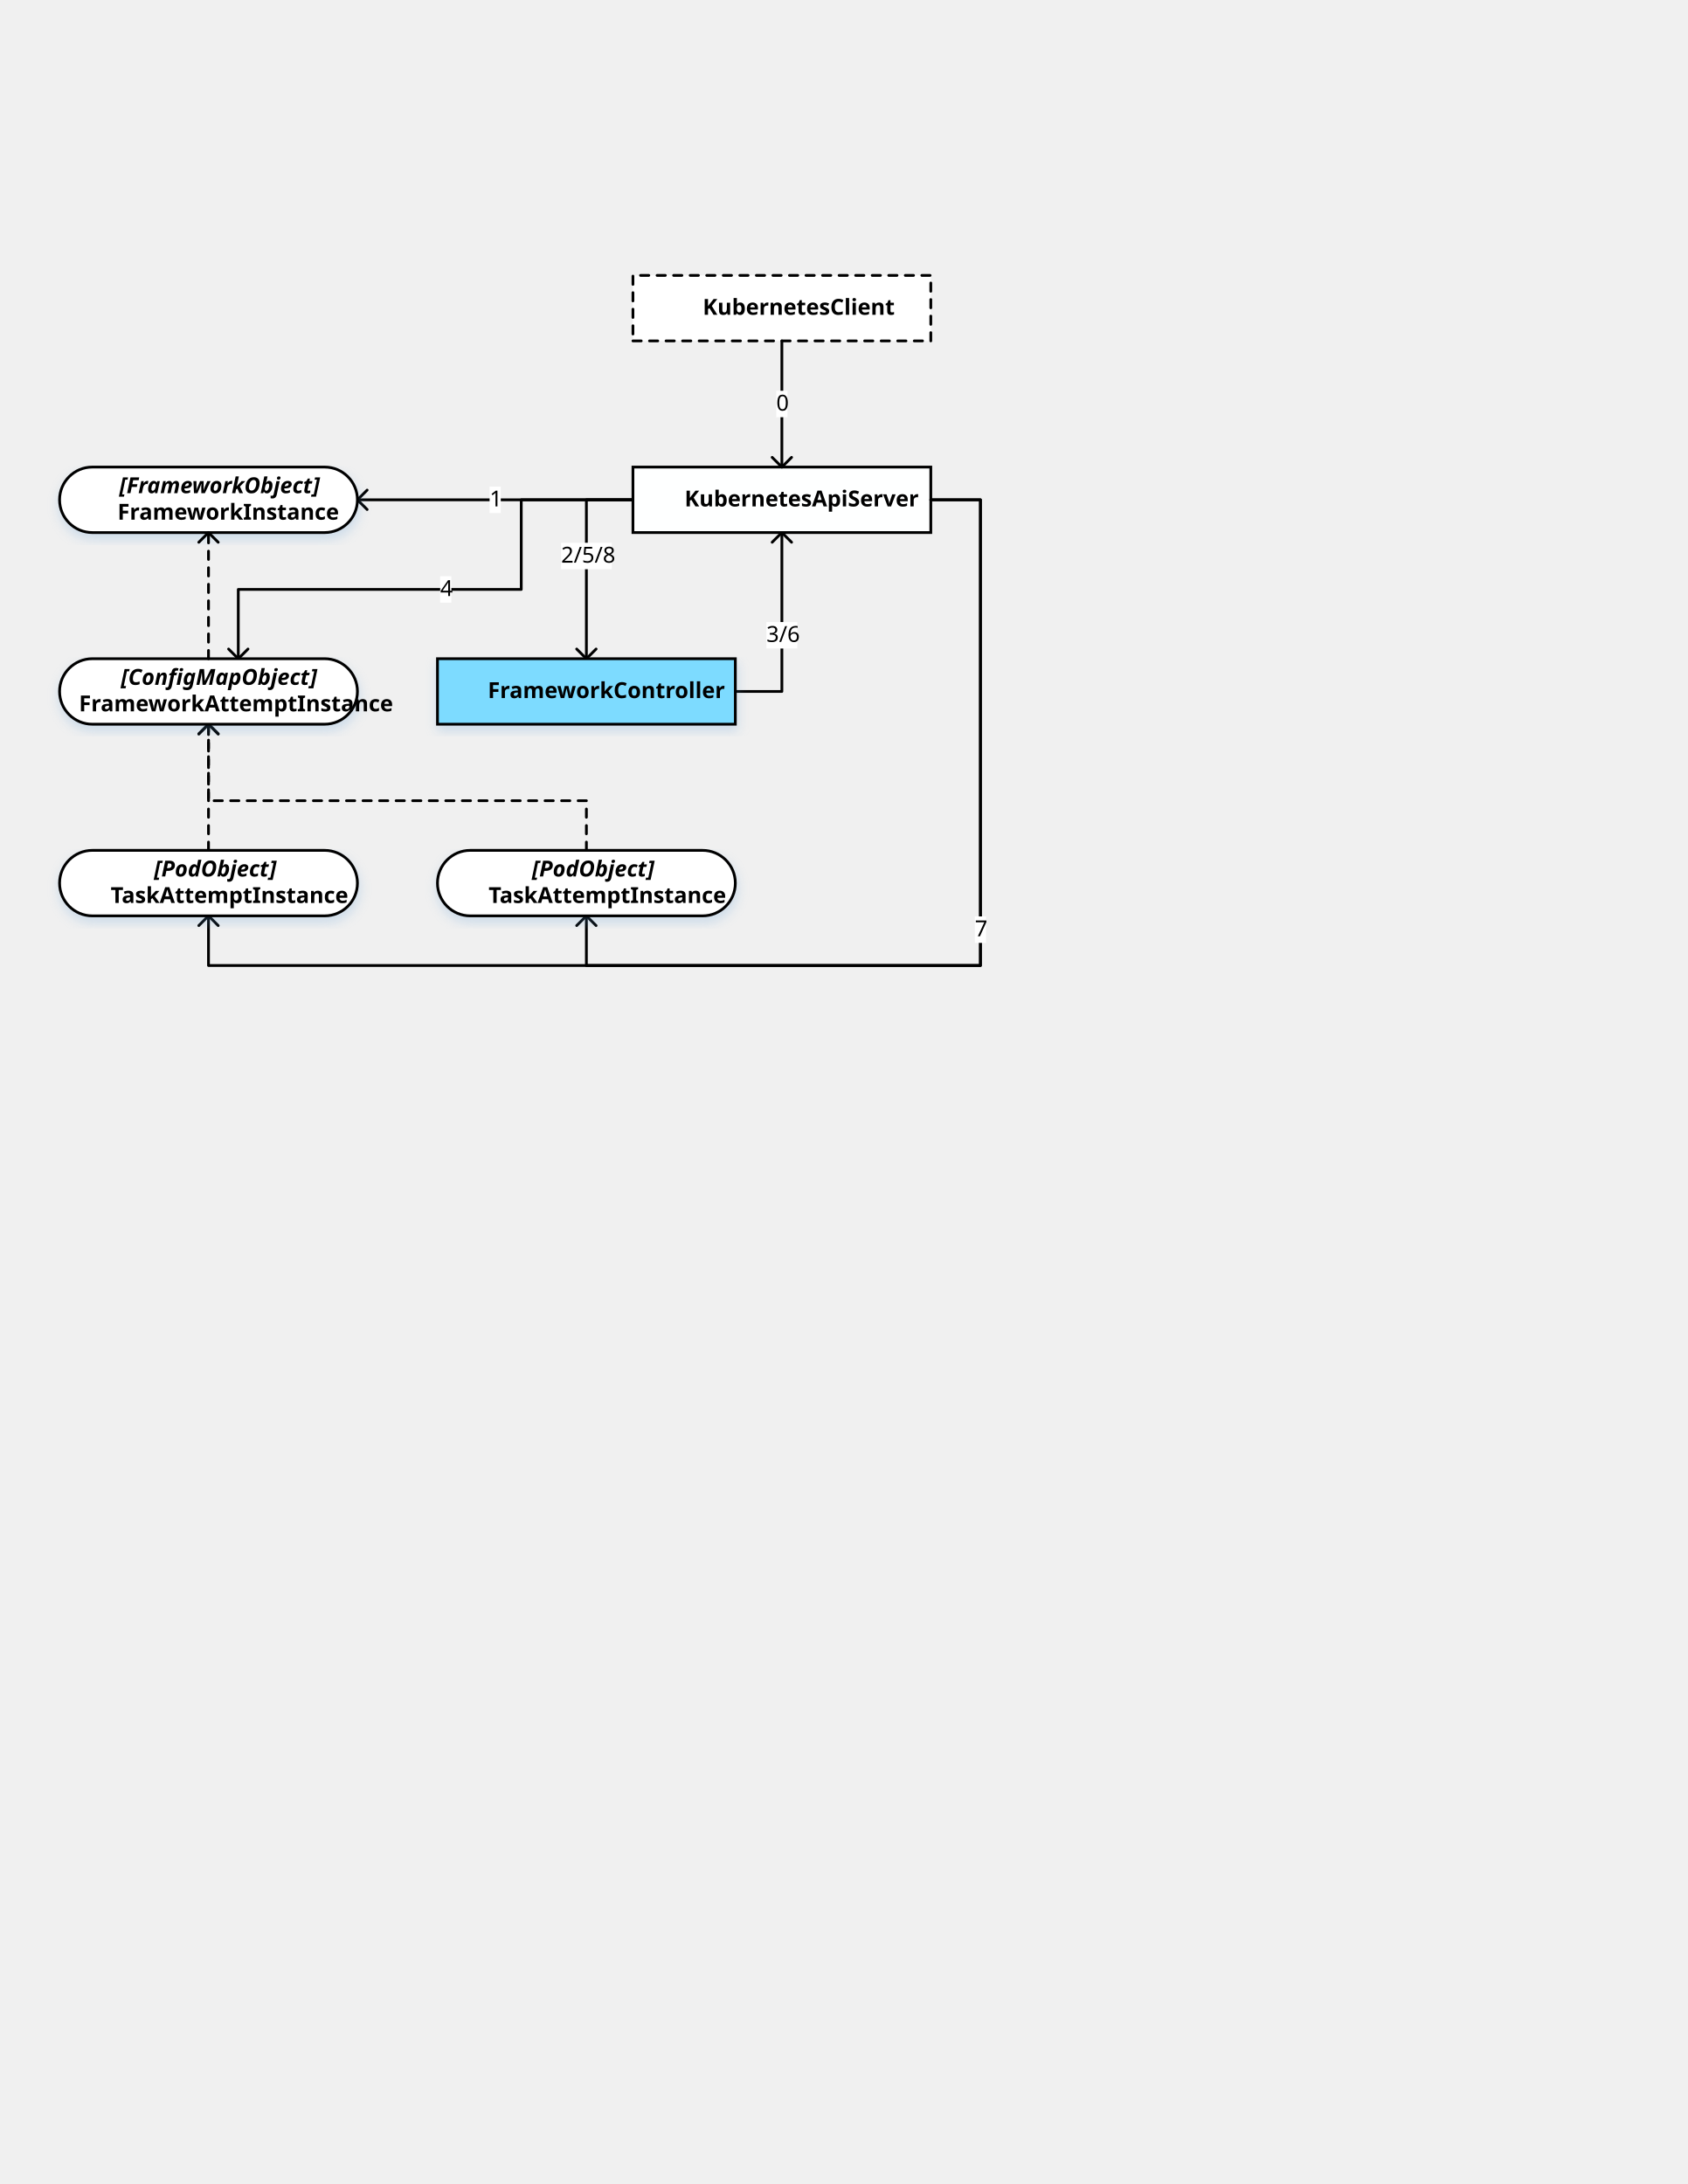
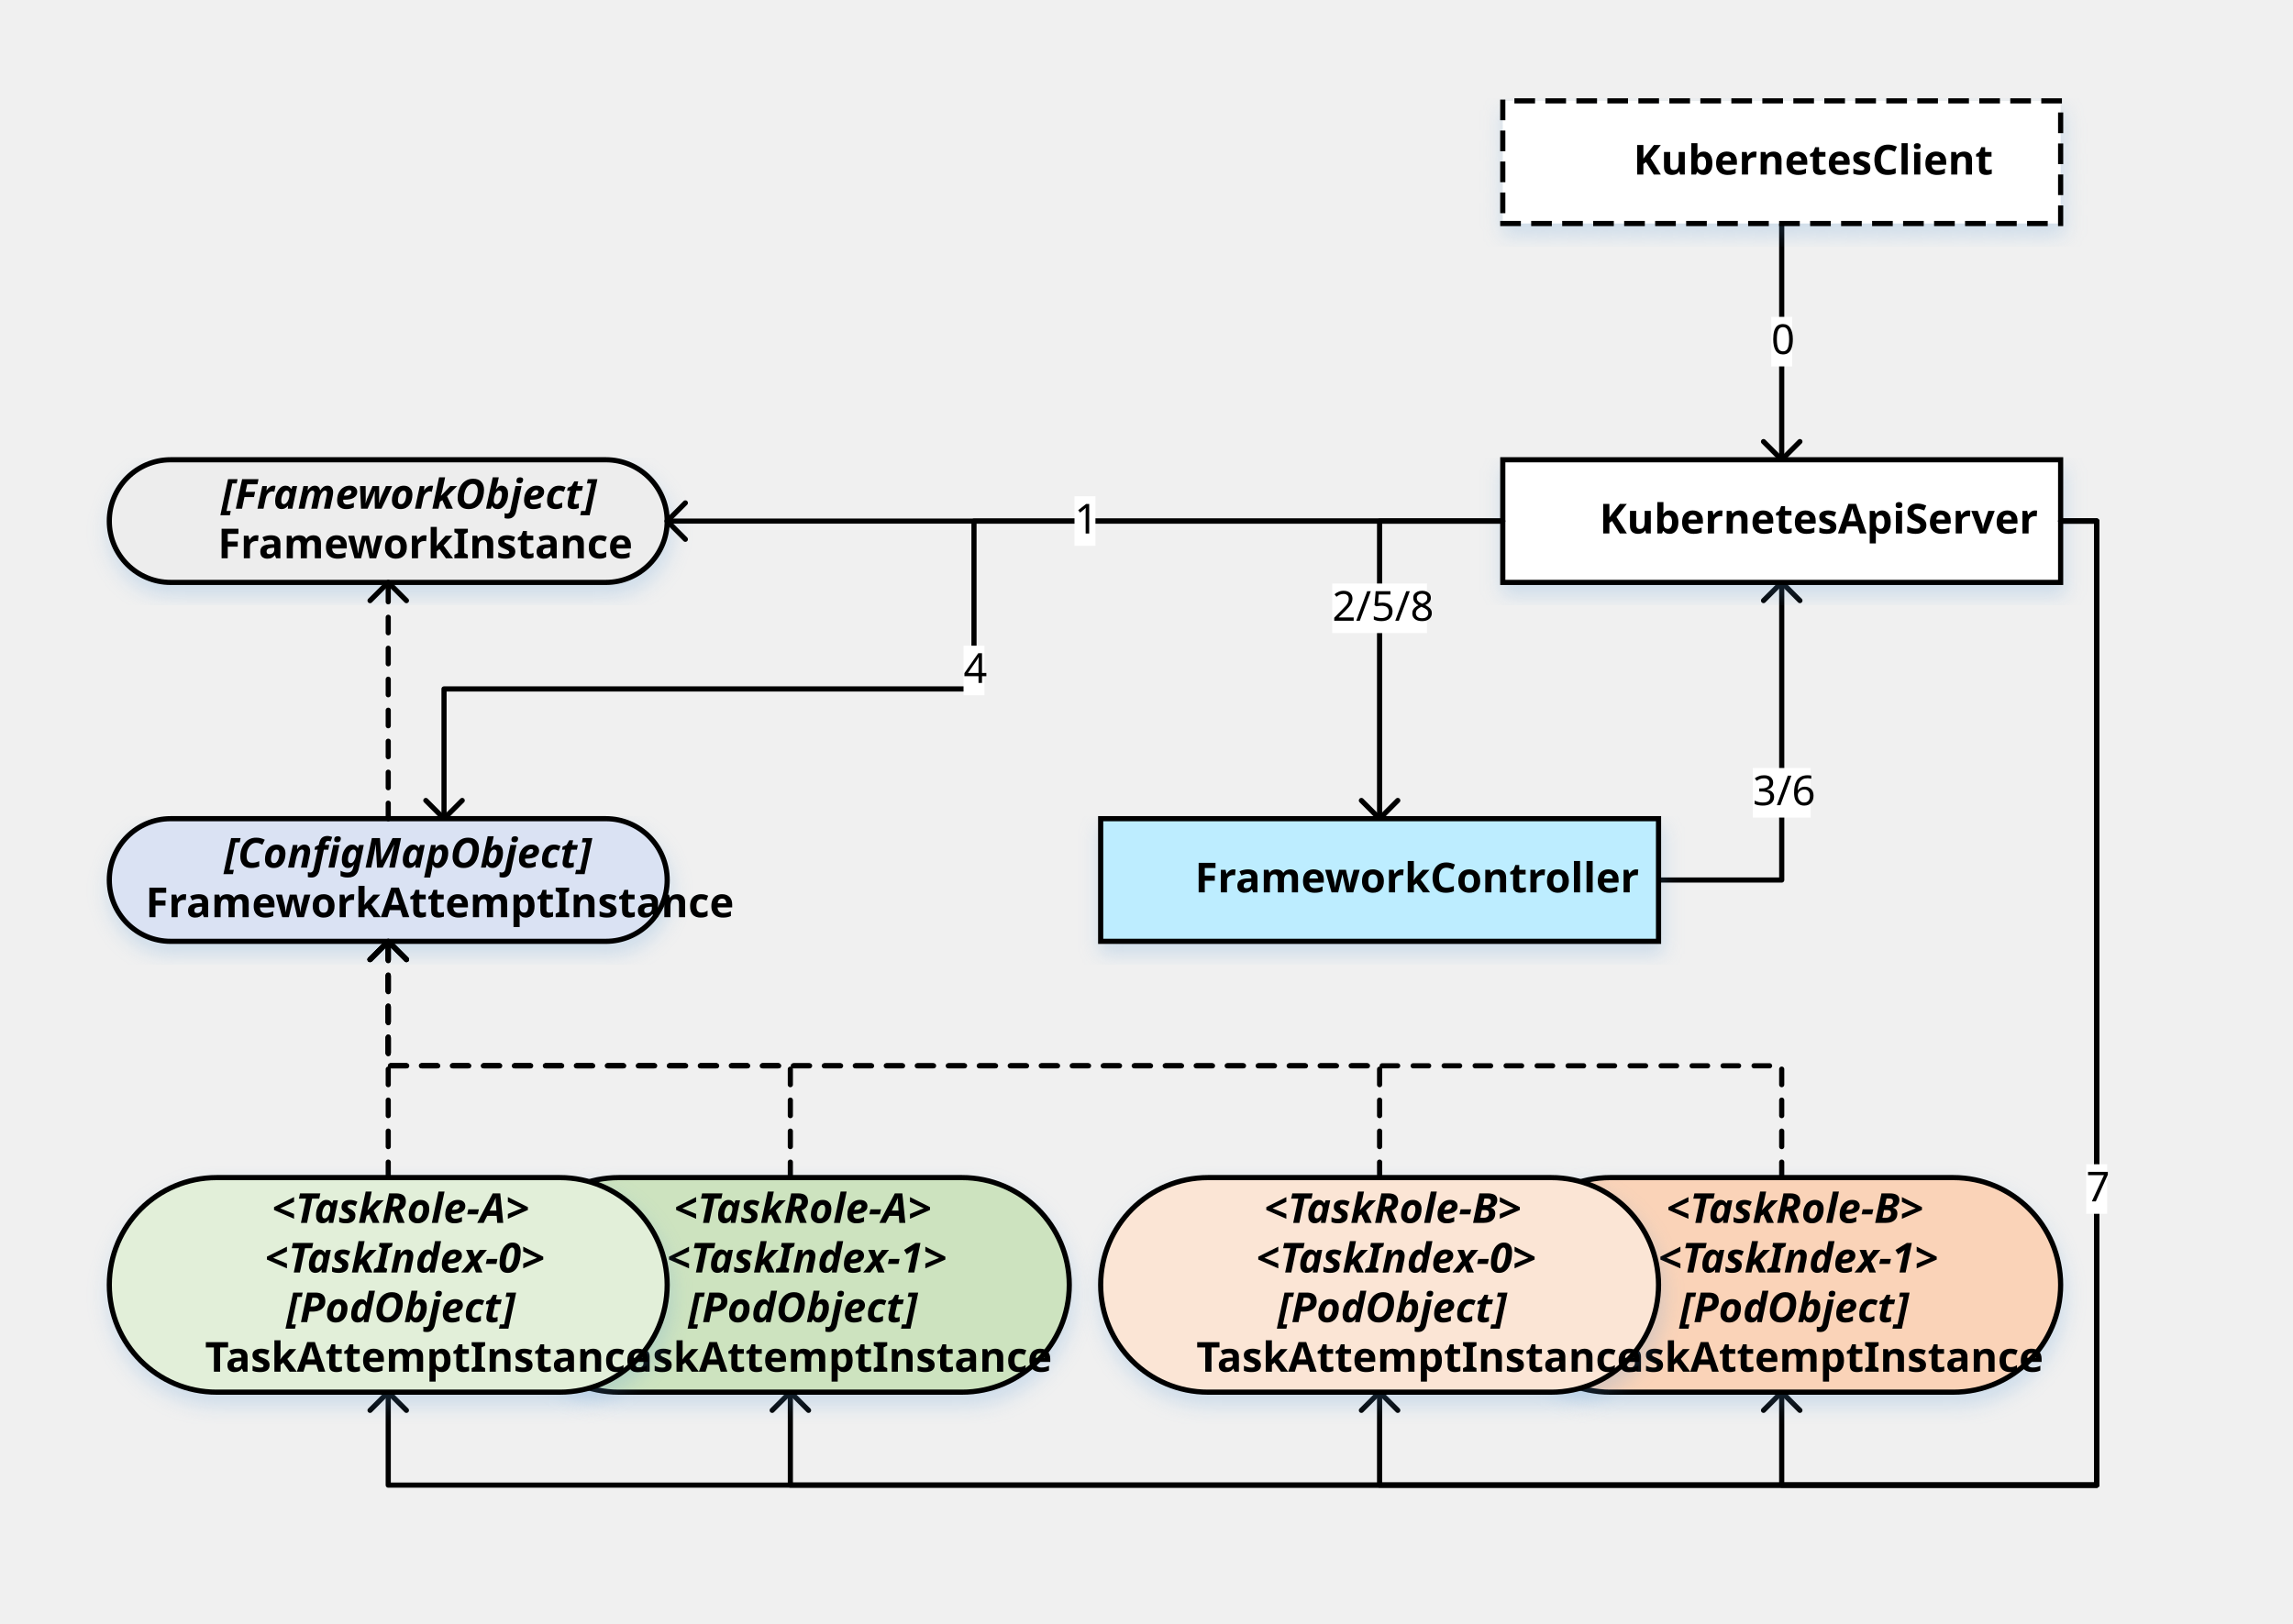
- <svg xmlns="http://www.w3.org/2000/svg" xmlns:xlink="http://www.w3.org/1999/xlink" width="8.5in" height="11in" viewBox="0 0 612 792" xml:space="preserve" color-interpolation-filters="sRGB" class="st15">
+ <svg xmlns="http://www.w3.org/2000/svg" xmlns:xlink="http://www.w3.org/1999/xlink" width="6.165in" height="4.366in" viewBox="0 0 443.9 314.377" xml:space="preserve" color-interpolation-filters="sRGB" class="st23">
  <style type="text/css">
	
		.st1 {marker-end:url(#mrkr1-6);stroke:#000000;stroke-linecap:round;stroke-linejoin:round;stroke-width:1}
		.st2 {fill:#000000;fill-opacity:1;stroke:#000000;stroke-opacity:1;stroke-width:0.284}
		.st3 {fill:#ffffff;stroke:none;stroke-linecap:butt;stroke-width:7.2}
		.st4 {fill:#000000;font-family:Calibri;font-size:0.667em}
- 		.st5 {fill:#feffff;stroke:#000000;stroke-linecap:butt;stroke-width:1}
- 		.st6 {fill:#000000;font-family:Calibri;font-size:0.667em;font-weight:bold}
- 		.st7 {fill:#ffffff;stroke:#000000;stroke-dasharray:3,3;stroke-linecap:round;stroke-linejoin:round;stroke-width:1}
- 		.st8 {marker-end:url(#mrkr1-6);stroke:#000000;stroke-dasharray:3,3;stroke-linecap:round;stroke-linejoin:round;stroke-width:1}
- 		.st9 {visibility:visible}
- 		.st10 {fill:#5b9bd5;fill-opacity:0.22;filter:url(#filter_2);stroke:#5b9bd5;stroke-opacity:0.22}
- 		.st11 {fill:#7ddbff;stroke:#000000;stroke-width:1}
- 		.st12 {fill:#ffffff;stroke:#000000;stroke-width:1}
- 		.st13 {fill:#000000;font-family:Calibri;font-size:0.667em;font-style:italic;font-weight:bold}
- 		.st14 {font-size:1em;font-style:normal}
- 		.st15 {fill:none;fill-rule:evenodd;font-size:12px;overflow:visible;stroke-linecap:square;stroke-miterlimit:3}
+ 		.st5 {marker-end:url(#mrkr1-6);stroke:#000000;stroke-dasharray:3,3;stroke-linecap:round;stroke-linejoin:round;stroke-width:1}
+ 		.st6 {visibility:visible}
+ 		.st7 {fill:#5b9bd5;fill-opacity:0.22;filter:url(#filter_2);stroke:#5b9bd5;stroke-opacity:0.22}
+ 		.st8 {fill:#bdedff;stroke:#000000;stroke-width:1}
+ 		.st9 {fill:#000000;font-family:Calibri;font-size:0.667em;font-weight:bold}
+ 		.st10 {fill:#dae2f3;stroke:#000000;stroke-width:1}
+ 		.st11 {fill:#000000;font-family:Calibri;font-size:0.667em;font-style:italic;font-weight:bold}
+ 		.st12 {font-size:1em;font-style:normal}
+ 		.st13 {fill:#ededed;stroke:#000000;stroke-width:1}
+ 		.st14 {fill:#ffffff;stroke:#000000;stroke-width:1}
+ 		.st15 {fill:#5b9bd5;fill-opacity:0.22;filter:url(#filter_2);stroke:#5b9bd5;stroke-dasharray:3,3;stroke-opacity:0.22}
+ 		.st16 {fill:#ffffff;stroke:#000000;stroke-dasharray:3,3;stroke-width:1}
+ 		.st17 {fill:#ffffff;stroke:none;stroke-linecap:butt}
+ 		.st18 {fill:#fad3b8;stroke:#000000;stroke-width:1}
+ 		.st19 {font-size:1em}
+ 		.st20 {fill:#fbe5d5;stroke:#000000;stroke-width:1}
+ 		.st21 {fill:#cde3bf;stroke:#000000;stroke-width:1}
+ 		.st22 {fill:#e2efd9;stroke:#000000;stroke-width:1}
+ 		.st23 {fill:none;fill-rule:evenodd;font-size:12px;overflow:visible;stroke-linecap:square;stroke-miterlimit:3}
	
	</style>
  <defs id="Markers">
    <g id="lend1">
      <path d="M 1 -1 L 0 0 L 1 1 " style="stroke-linecap:round;stroke-linejoin:round;fill:none" />
    </g>
    <marker id="mrkr1-6" class="st2" orient="auto" markerUnits="strokeWidth" overflow="visible">
      <use xlink:href="#lend1" transform="scale(-3.52,-3.52) " />
    </marker>
  </defs>
  <defs id="Filters">
    <filter id="filter_2">
      <feGaussianBlur stdDeviation="2" />
    </filter>
  </defs>
  <g>
-     <g id="shape64-1" transform="translate(266.062,-541.25)">
-       <path d="M0.56 792 L17.44 792 L17.44 734.37" class="st1" />
-       <rect x="11.838" y="766.825" width="11.2" height="9.6" class="st3" />
-       <text x="11.84" y="774.03" class="st4">3/6</text>
+     <g id="shape64-1" transform="translate(321.077,-143.975)">
+       <path d="M0 314.38 L23.85 314.38 L23.85 256.75" class="st1" />
+       <rect x="18.246" y="292.688" width="11.2" height="9.6" class="st3" />
+       <text x="18.25" y="299.89" class="st4">3/6</text>
    </g>
-     <g id="shape93-9" transform="translate(230.062,-610.75)">
-       <path d="M-0.56 792 L-17.44 792 L-17.44 849.63" class="st1" />
-       <rect x="-26.61" y="807.575" width="18.344" height="9.6" class="st3" />
-       <text x="-26.61" y="814.78" class="st4">2/5/8</text>
+     <g id="shape93-9" transform="translate(290.923,-213.475)">
+       <path d="M0 314.38 L-23.85 314.38 L-23.85 372" class="st1" />
+       <rect x="-33.018" y="326.467" width="18.344" height="9.6" class="st3" />
+       <text x="-33.02" y="333.67" class="st4">2/5/8</text>
    </g>
-     <g id="shape97-16" transform="translate(229.5,-598.875)">
-       <rect x="0" y="768.25" width="108" height="23.75" class="st5" />
-       <text x="18.72" y="782.52" class="st6">KubernetesApiServer</text>
+     <g id="shape107-16" transform="translate(353.923,-271.1)">
+       <path d="M-9 314.38 L-9 360.13" class="st1" />
+       <rect x="-11.027" y="332.452" width="4.055" height="9.6" class="st3" />
+       <text x="-11.03" y="339.65" class="st4">0</text>
    </g>
-     <g id="shape106-19" transform="translate(229.5,-668.375)">
-       <path d="M0 792 L108 792 L108 768.25 L0 768.25 L0 792 Z" class="st7" />
-       <text x="25.3" y="782.52" class="st6">KubernetesClient</text>
+     <g id="shape111-23" transform="translate(66.1544,-86.35)">
+       <path d="M9 314.38 L9 268.63" class="st5" />
    </g>
-     <g id="shape107-22" transform="translate(274.5,-668.375)">
-       <path d="M9 792 L9 837.75" class="st1" />
-       <rect x="6.973" y="810.075" width="4.055" height="9.6" class="st3" />
-       <text x="6.97" y="817.28" class="st4">0</text>
+     <g id="shape112-28" transform="translate(153,-86.35)">
+       <path d="M0 314.38 L0 292.73 L-77.85 292.73 L-77.85 268.63" class="st5" />
    </g>
-     <g id="shape111-29" transform="translate(66.6,-483.625)">
-       <path d="M9 792 L9 746.25" class="st8" />
+     <g id="shape113-33" transform="translate(398.923,-213.475)">
+       <path d="M0 314.38 L6.98 314.38 L6.98 501.05 L-323.77 501.05 L-323.77 483.05" class="st1" />
    </g>
-     <g id="shape112-34" transform="translate(212.625,-483.625)">
-       <path d="M0 792 L0 774 L-137.02 774 L-137.02 746.25" class="st8" />
+     <g id="shape114-38" transform="translate(398.923,-213.475)">
+       <path d="M0 314.38 L6.98 314.38 L6.98 501.05 L-245.92 501.05 L-245.92 483.05" class="st1" />
    </g>
-     <g id="shape113-39" transform="translate(337.5,-610.75)">
-       <path d="M0 792 L18 792 L18 960.88 L-261.9 960.88 L-261.9 942.88" class="st1" />
+     <g id="shape128-43" transform="translate(213.077,-132.1)">
+       <g id="shadow128-44" transform="matrix(1,0,0,1,0.345598,1.97279)" class="st6">
+         <rect x="0" y="290.627" width="108" height="23.75" class="st7" />
+       </g>
+       <rect x="0" y="290.627" width="108" height="23.75" class="st8" />
+       <text x="18.25" y="304.9" class="st9">FrameworkController</text>
    </g>
-     <g id="shape114-44" transform="translate(337.5,-610.75)">
-       <path d="M0 792 L18 792 L18 960.88 L-124.88 960.88 L-124.88 942.88" class="st1" />
-       <rect x="15.973" y="943.075" width="4.055" height="9.6" class="st3" />
-       <text x="15.97" y="950.28" class="st4">7</text>
+     <g id="shape144-49" transform="translate(290.923,-213.475)">
+       <path d="M0 314.38 L-102.37 314.38 L-102.37 346.88 L-204.97 346.88 L-204.97 372" class="st1" />
+       <rect x="-104.396" y="338.506" width="4.055" height="9.6" class="st3" />
+       <text x="-104.4" y="345.71" class="st4">4</text>
    </g>
-     <g id="shape128-51" transform="translate(158.625,-529.375)">
-       <g id="shadow128-52" transform="matrix(1,0,0,1,0.345598,1.97279)" class="st9">
-         <rect x="0" y="768.25" width="108" height="23.75" class="st10" />
+     <g id="shape147-56" transform="translate(21.1544,-132.1)">
+       <g id="shadow147-57" transform="matrix(1,0,0,1,0.345598,1.97279)" class="st6">
+         <rect x="0" y="290.627" width="108" height="23.75" rx="11.875" ry="11.875" class="st7" />
      </g>
-       <rect x="0" y="768.25" width="108" height="23.75" class="st11" />
-       <text x="18.25" y="782.52" class="st6">FrameworkController</text>
-     </g>
-     <g id="shape130-57" transform="translate(158.625,-459.875)">
-       <g id="shadow130-58" transform="matrix(1,0,0,1,0.345598,1.97279)" class="st9">
-         <rect x="0" y="768.25" width="108" height="23.75" rx="11.875" ry="11.875" class="st10" />
-       </g>
-       <rect x="0" y="768.25" width="108" height="23.75" rx="11.875" ry="11.875" class="st12" />
-       <text x="34.25" y="777.72" class="st13">[PodObject] <tspan x="18.53" dy="1.2em" class="st14">TaskAttemptInstance</tspan>
+       <rect x="0" y="290.627" width="108" height="23.75" rx="11.875" ry="11.875" class="st10" />
+       <text x="22.23" y="300.1" class="st11">[ConfigMapObject] <tspan x="7.03" dy="1.2em" class="st12">FrameworkAttemptInstance</tspan>
      </text>
    </g>
-     <g id="shape133-64" transform="translate(21.6,-459.875)">
-       <g id="shadow133-65" transform="matrix(1,0,0,1,0.345598,1.97279)" class="st9">
-         <rect x="0" y="768.25" width="108" height="23.75" rx="11.875" ry="11.875" class="st10" />
+     <g id="shape149-63" transform="translate(21.1544,-201.6)">
+       <g id="shadow149-64" transform="matrix(1,0,0,1,0.345598,1.97279)" class="st6">
+         <rect x="0" y="290.627" width="108" height="23.75" rx="11.875" ry="11.875" class="st7" />
      </g>
-       <rect x="0" y="768.25" width="108" height="23.75" rx="11.875" ry="11.875" class="st12" />
-       <text x="34.25" y="777.72" class="st13">[PodObject] <tspan x="18.53" dy="1.2em" class="st14">TaskAttemptInstance</tspan>
+       <rect x="0" y="290.627" width="108" height="23.75" rx="11.875" ry="11.875" class="st13" />
+       <text x="21.64" y="300.1" class="st11">[FrameworkObject] <tspan x="21.02" dy="1.2em" class="st12">FrameworkInstance</tspan>
      </text>
    </g>
-     <g id="shape137-71" transform="translate(229.5,-601.75)">
-       <path d="M0 783 L-99.9 783" class="st1" />
-       <rect x="-51.977" y="778.2" width="4.055" height="9.6" class="st3" />
-       <text x="-51.98" y="785.4" class="st4">1</text>
+     <g id="shape151-70" transform="translate(66.1544,-155.85)">
+       <path d="M9 314.38 L9 268.63" class="st5" />
    </g>
-     <g id="shape144-78" transform="translate(229.5,-610.75)">
-       <path d="M0 792 L-40.5 792 L-40.5 824.5 L-143.1 824.5 L-143.1 849.63" class="st1" />
-       <rect x="-69.89" y="819.7" width="4.055" height="9.6" class="st3" />
-       <text x="-69.89" y="826.9" class="st4">4</text>
+     <g id="shape152-75" transform="translate(290.923,-201.6)">
+       <g id="shadow152-76" transform="matrix(1,0,0,1,0.345598,1.97279)" class="st6">
+         <rect x="0" y="290.627" width="108" height="23.75" class="st7" />
+       </g>
+       <rect x="0" y="290.627" width="108" height="23.75" class="st14" />
+       <text x="18.72" y="304.9" class="st9">KubernetesApiServer</text>
    </g>
-     <g id="shape147-85" transform="translate(21.6,-529.375)">
-       <g id="shadow147-86" transform="matrix(1,0,0,1,0.345598,1.97279)" class="st9">
-         <rect x="0" y="768.25" width="108" height="23.75" rx="11.875" ry="11.875" class="st10" />
+     <g id="shape154-81" transform="translate(290.923,-271.1)">
+       <g id="shadow154-82" transform="matrix(1,0,0,1,0.345598,1.97279)" class="st6">
+         <path d="M0 314.38 L108 314.38 L108 290.63 L0 290.63 L0 314.38 Z" class="st15" />
      </g>
-       <rect x="0" y="768.25" width="108" height="23.75" rx="11.875" ry="11.875" class="st12" />
-       <text x="22.23" y="777.72" class="st13">[ConfigMapObject] <tspan x="7.03" dy="1.2em" class="st14">FrameworkAttemptInstance</tspan>
+       <path d="M0 314.38 L108 314.38 L108 290.63 L0 290.63 L0 314.38 Z" class="st16" />
+       <text x="25.3" y="304.9" class="st9">KubernetesClient</text>
+     </g>
+     <g id="shape137-87" transform="translate(290.923,-204.475)">
+       <path d="M0 305.38 L-161.77 305.38" class="st1" />
+       <rect x="-82.912" y="300.577" width="4.055" height="9.6" class="st3" />
+       <text x="-82.91" y="307.78" class="st4">1</text>
+     </g>
+     <g id="shape166-94" transform="translate(398.923,-213.475)">
+       <path d="M0 314.38 L6.98 314.38 L6.98 501.05 L-131.85 501.05 L-131.85 483.05" class="st1" />
+     </g>
+     <g id="shape160-99" transform="translate(398.923,-213.475)">
+       <path d="M0 314.38 L6.98 314.38 L6.98 501.05 L-54 501.05 L-54 483.05" class="st1" />
+       <rect x="4.95" y="438.915" width="4.055" height="9.6" class="st17" />
+       <text x="4.95" y="446.11" class="st4">7</text>
+     </g>
+     <g id="shape169-106" transform="translate(267.077,-86.35)">
+       <path d="M0 314.38 L0 292.73 L-191.92 292.73 L-191.92 268.63" class="st5" />
+     </g>
+     <g id="shape170-111" transform="translate(344.923,-86.35)">
+       <path d="M0 314.38 L0 292.73 L-269.77 292.73 L-269.77 268.63" class="st5" />
+     </g>
+     <g id="shape162-116" transform="translate(290.923,-44.8)">
+       <g id="shadow162-117" transform="matrix(1,0,0,1,0.345598,1.97279)" class="st6">
+         <rect x="0" y="272.827" width="108" height="41.55" rx="20.775" ry="20.775" class="st7" />
+       </g>
+       <rect x="0" y="272.827" width="108" height="41.55" rx="20.775" ry="20.775" class="st18" />
+       <text x="31.65" y="281.6" class="st11">&lt;TaskRole-B&gt; <tspan x="30.09" dy="1.2em" class="st19">&lt;</tspan>TaskIndex-1&gt; <tspan x="34.25" dy="1.2em" class="st19">[</tspan>PodObject] <tspan x="18.53" dy="1.2em" class="st12">TaskAttemptInstance</tspan>
      </text>
    </g>
-     <g id="shape149-92" transform="translate(21.6,-598.875)">
-       <g id="shadow149-93" transform="matrix(1,0,0,1,0.345598,1.97279)" class="st9">
-         <rect x="0" y="768.25" width="108" height="23.75" rx="11.875" ry="11.875" class="st10" />
+     <g id="shape163-125" transform="translate(213.077,-44.8)">
+       <g id="shadow163-126" transform="matrix(1,0,0,1,0.345598,1.97279)" class="st6">
+         <rect x="0" y="272.827" width="108" height="41.55" rx="20.775" ry="20.775" class="st7" />
      </g>
-       <rect x="0" y="768.25" width="108" height="23.75" rx="11.875" ry="11.875" class="st12" />
-       <text x="21.64" y="777.72" class="st13">[FrameworkObject] <tspan x="21.02" dy="1.2em" class="st14">FrameworkInstance</tspan>
+       <rect x="0" y="272.827" width="108" height="41.55" rx="20.775" ry="20.775" class="st20" />
+       <text x="31.65" y="281.6" class="st11">&lt;TaskRole-B&gt; <tspan x="30.09" dy="1.2em" class="st19">&lt;</tspan>TaskIndex-0&gt; <tspan x="34.25" dy="1.2em" class="st19">[</tspan>PodObject] <tspan x="18.53" dy="1.2em" class="st12">TaskAttemptInstance</tspan>
      </text>
    </g>
-     <g id="shape151-99" transform="translate(66.6,-553.125)">
-       <path d="M9 792 L9 746.25" class="st8" />
+     <g id="shape130-134" transform="translate(99,-44.8)">
+       <g id="shadow130-135" transform="matrix(1,0,0,1,0.345598,1.97279)" class="st6">
+         <rect x="0" y="272.827" width="108" height="41.55" rx="20.775" ry="20.775" class="st7" />
+       </g>
+       <rect x="0" y="272.827" width="108" height="41.55" rx="20.775" ry="20.775" class="st21" />
+       <text x="31.47" y="281.6" class="st11">&lt;TaskRole-A&gt; <tspan x="30.09" dy="1.2em" class="st19">&lt;</tspan>TaskIndex-1&gt; <tspan x="34.25" dy="1.2em" class="st19">[</tspan>PodObject] <tspan x="18.53" dy="1.2em" class="st12">TaskAttemptInstance</tspan>
+       </text>
+     </g>
+     <g id="shape133-143" transform="translate(21.1544,-44.8)">
+       <g id="shadow133-144" transform="matrix(1,0,0,1,0.345598,1.97279)" class="st6">
+         <rect x="0" y="272.827" width="108" height="41.55" rx="20.775" ry="20.775" class="st7" />
+       </g>
+       <rect x="0" y="272.827" width="108" height="41.55" rx="20.775" ry="20.775" class="st22" />
+       <text x="31.47" y="281.6" class="st11">&lt;TaskRole-A&gt; <tspan x="30.09" dy="1.2em" class="st19">&lt;</tspan>TaskIndex-0&gt; <tspan x="34.25" dy="1.2em" class="st19">[</tspan>PodObject] <tspan x="18.53" dy="1.2em" class="st12">TaskAttemptInstance</tspan>
+       </text>
    </g>
  </g>
</svg>
